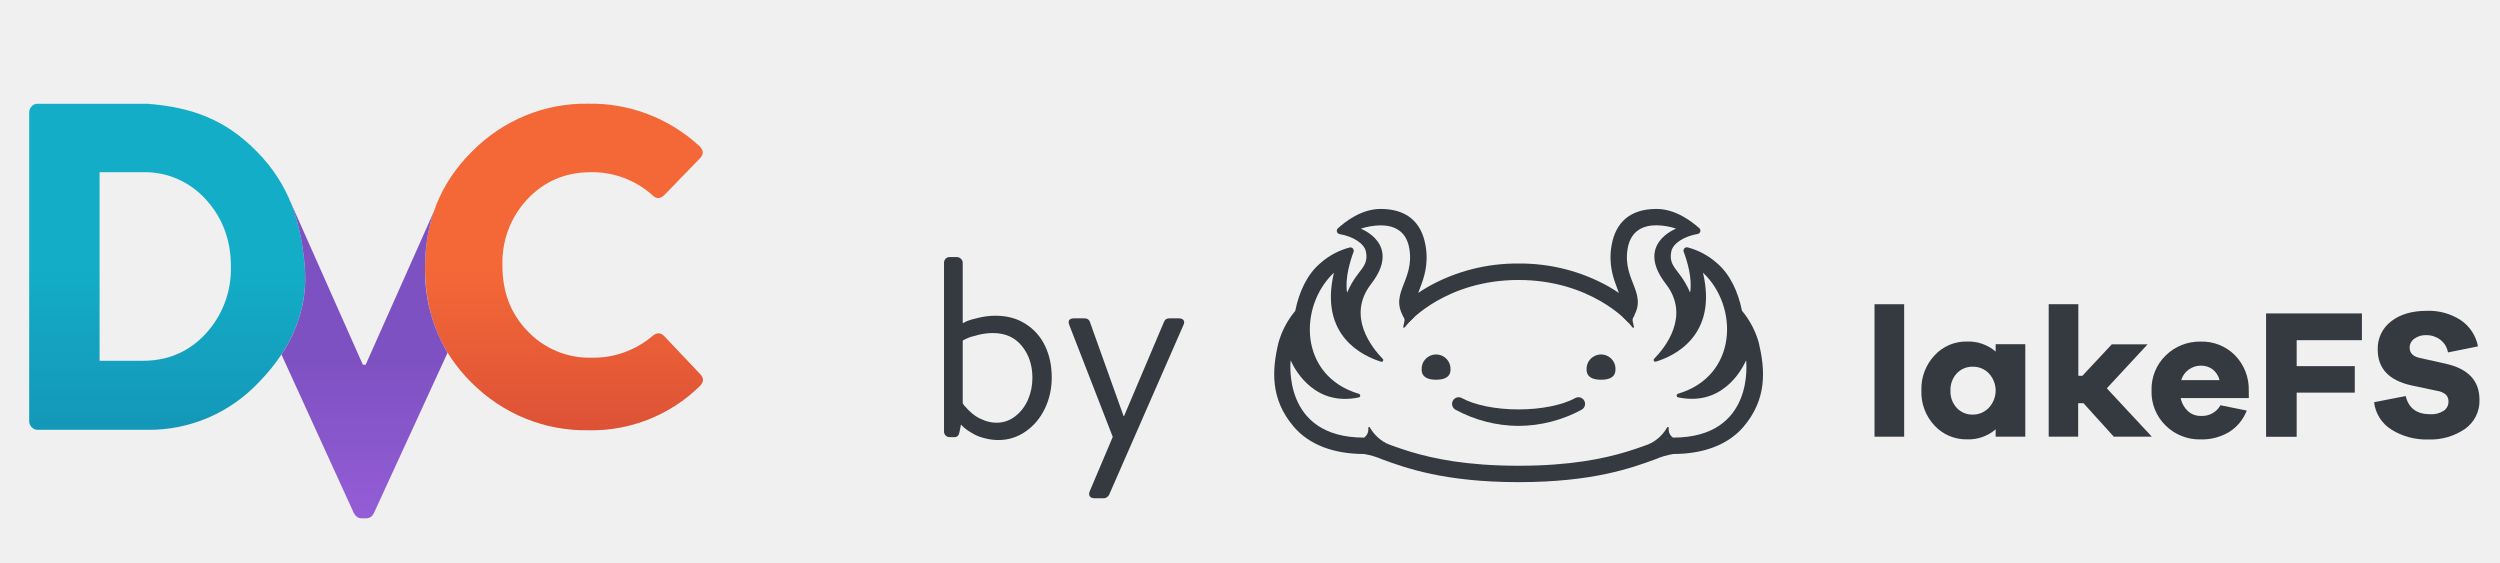
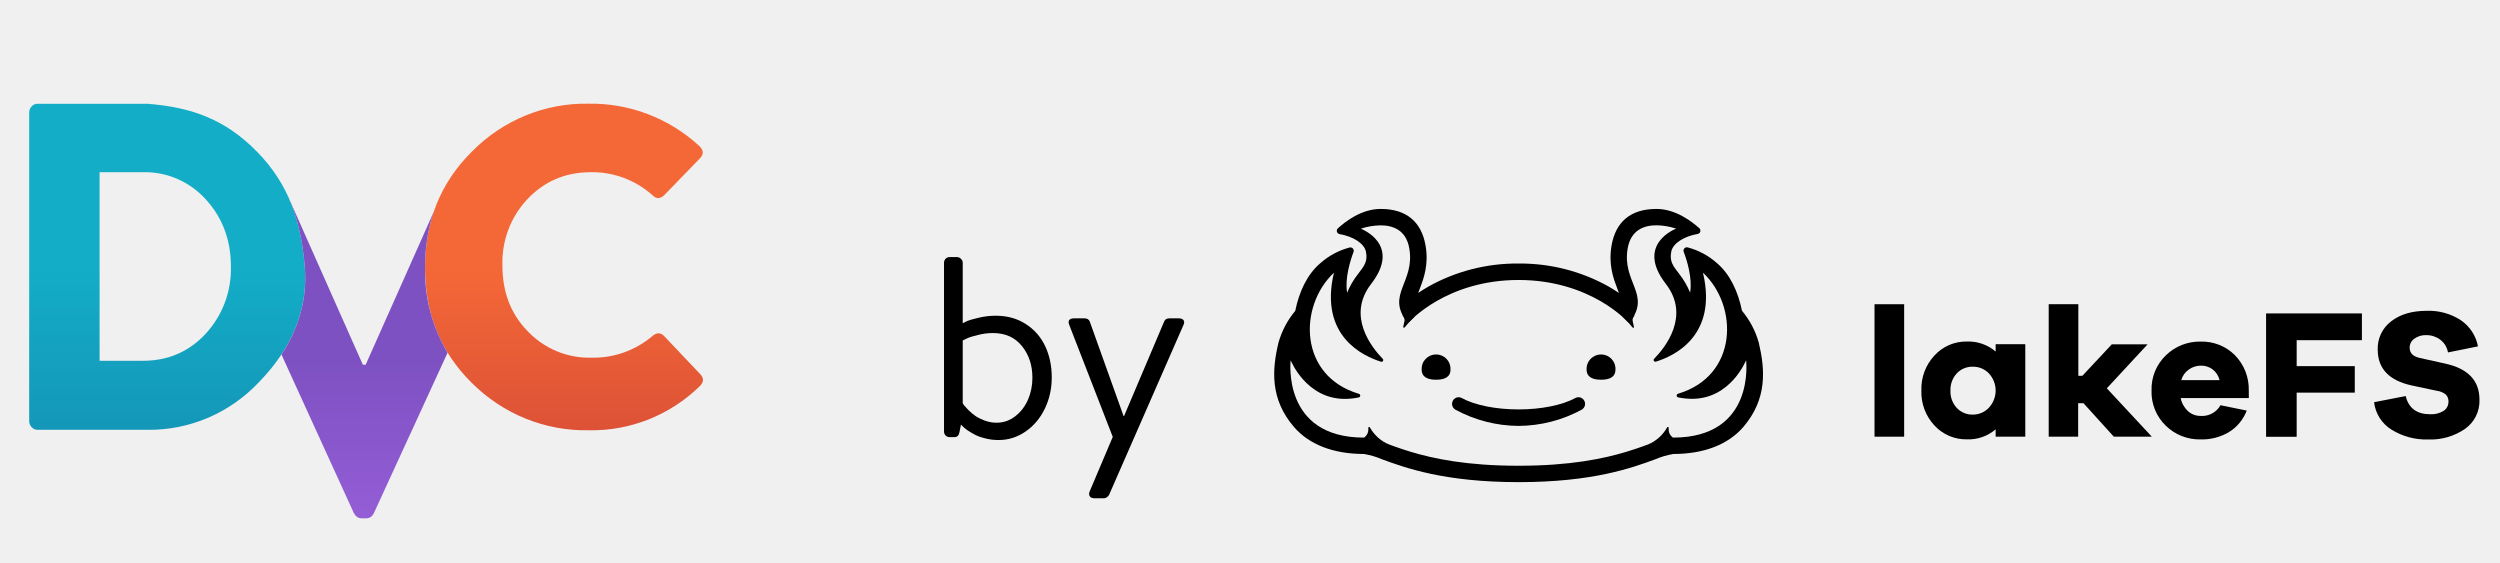
<svg xmlns="http://www.w3.org/2000/svg" width="200" height="45" viewBox="0 0 153 35" fill="none">
  <g clip-path="url(#clip0_144_797)">
    <path d="M28.082 23.831C26.091 21.86 25.169 19.471 25.169 16.654C25.169 13.821 26.086 11.422 28.082 9.435C29.036 8.465 30.17 7.702 31.418 7.189C32.666 6.677 34.002 6.426 35.346 6.452C37.881 6.409 40.339 7.346 42.227 9.076C42.515 9.344 42.52 9.612 42.258 9.869L40.042 12.155C39.795 12.38 39.554 12.38 39.329 12.155C38.268 11.204 36.899 10.691 35.487 10.715C33.894 10.715 32.569 11.283 31.505 12.429C30.998 12.974 30.602 13.618 30.341 14.321C30.081 15.024 29.959 15.774 29.985 16.526C29.985 18.111 30.456 19.461 31.526 20.58C32.041 21.127 32.662 21.559 33.35 21.848C34.037 22.136 34.776 22.275 35.519 22.256C36.907 22.288 38.26 21.807 39.329 20.901C39.591 20.676 39.837 20.687 40.063 20.928L42.285 23.274C42.531 23.52 42.52 23.772 42.258 24.034C40.399 25.844 37.913 26.828 35.346 26.771C34.005 26.798 32.671 26.551 31.424 26.045C30.177 25.54 29.041 24.785 28.082 23.826V23.831V23.831Z" fill="url(#paint0_linear_144_797)" />
    <path d="M0.538 26.182V7.009C0.535 6.936 0.548 6.863 0.575 6.796C0.602 6.729 0.643 6.668 0.695 6.618C0.739 6.567 0.793 6.526 0.854 6.498C0.914 6.47 0.98 6.456 1.046 6.457H7.896C10.705 6.671 12.801 7.475 14.729 9.456C16.669 11.438 17.439 13.687 17.685 16.579C17.921 19.364 16.784 21.774 14.855 23.756C13.958 24.715 12.877 25.476 11.68 25.99C10.482 26.504 9.194 26.761 7.896 26.744H1.046C0.98 26.744 0.915 26.729 0.854 26.702C0.794 26.674 0.74 26.634 0.695 26.584C0.643 26.532 0.602 26.471 0.575 26.402C0.548 26.334 0.535 26.261 0.538 26.187V26.182ZM4.919 11.668V22.449H7.613C9.185 22.449 10.495 21.881 11.533 20.751C12.57 19.623 13.13 18.122 13.089 16.574C13.089 14.93 12.565 13.543 11.533 12.412C11.036 11.86 10.428 11.423 9.752 11.13C9.076 10.838 8.347 10.696 7.613 10.715H4.919V11.668Z" fill="url(#paint1_linear_144_797)" />
    <path d="M25.719 13.162L21.474 22.695H21.301L16.768 12.498C17.282 13.719 17.554 15.058 17.685 16.574C17.858 18.609 17.297 20.441 16.234 22.058L20.741 31.929C20.856 32.143 21.013 32.25 21.223 32.25H21.506C21.715 32.25 21.873 32.148 21.983 31.934L26.573 21.946C25.618 20.354 25.131 18.516 25.169 16.649C25.169 15.406 25.347 14.239 25.719 13.162Z" fill="url(#paint2_linear_144_797)" />
  </g>
  <g clip-path="url(#clip1_144_797)">
-     <path d="M108.158 21.325C107.954 20.595 107.597 19.917 107.111 19.333C106.874 18.157 106.369 17.054 105.535 16.355C105.016 15.896 104.396 15.566 103.724 15.391C103.688 15.384 103.65 15.386 103.615 15.398C103.58 15.409 103.548 15.43 103.524 15.458C103.499 15.486 103.482 15.519 103.475 15.556C103.468 15.592 103.471 15.629 103.483 15.664C103.693 16.207 104.037 17.329 103.884 18.205C103.711 17.788 103.483 17.396 103.205 17.04C102.813 16.536 102.593 16.255 102.712 15.656C102.815 15.135 103.511 14.703 104.366 14.555C104.401 14.546 104.434 14.529 104.46 14.504C104.487 14.479 104.506 14.447 104.517 14.413C104.527 14.378 104.529 14.341 104.521 14.306C104.512 14.271 104.495 14.238 104.47 14.211C103.984 13.776 102.978 13 101.794 13C100.139 13 99.251 13.845 98.999 15.262C98.79 16.467 99.114 17.327 99.353 17.956C99.393 18.055 99.427 18.147 99.456 18.228C99.263 18.097 99.037 17.96 98.804 17.822C97.096 16.87 95.168 16.379 93.209 16.397C91.252 16.379 89.323 16.871 87.616 17.822C87.375 17.96 87.157 18.097 86.965 18.228C86.994 18.147 87.027 18.055 87.067 17.956C87.306 17.331 87.635 16.467 87.421 15.262C87.168 13.845 86.281 13 84.626 13C83.448 13 82.434 13.776 81.956 14.22C81.932 14.246 81.914 14.279 81.906 14.314C81.898 14.35 81.899 14.386 81.91 14.421C81.92 14.456 81.94 14.487 81.966 14.512C81.993 14.537 82.026 14.555 82.061 14.563C82.916 14.711 83.612 15.144 83.715 15.664C83.834 16.264 83.614 16.544 83.222 17.048C82.943 17.404 82.715 17.796 82.543 18.214C82.39 17.333 82.74 16.216 82.943 15.672C82.956 15.637 82.959 15.6 82.951 15.563C82.944 15.527 82.927 15.493 82.903 15.465C82.878 15.437 82.846 15.416 82.81 15.405C82.775 15.393 82.737 15.392 82.7 15.4C82.03 15.575 81.41 15.906 80.892 16.363C80.054 17.063 79.553 18.166 79.316 19.342C78.829 19.925 78.472 20.604 78.268 21.334C77.87 23.013 77.744 24.826 79.23 26.56C80.181 27.671 81.707 28.248 83.593 28.248C83.983 28.313 84.364 28.425 84.727 28.583C86.175 29.113 88.601 30 93.216 30C97.83 30 100.258 29.113 101.706 28.583C102.069 28.425 102.45 28.313 102.84 28.248C104.726 28.248 106.249 27.671 107.203 26.56C108.682 24.826 108.557 23.013 108.158 21.325ZM102.834 27.228C101.549 27.228 99.626 28.98 93.209 28.98C86.793 28.98 84.869 27.228 83.587 27.228C78.455 27.228 79.031 22.418 79.031 22.418C79.031 22.418 79.982 24.82 82.401 24.82C82.694 24.819 82.986 24.788 83.272 24.728C83.297 24.721 83.319 24.707 83.335 24.686C83.35 24.666 83.359 24.641 83.359 24.616C83.359 24.59 83.35 24.565 83.335 24.545C83.319 24.525 83.297 24.51 83.272 24.503C79.534 23.394 79.5 19.057 81.722 16.969C80.783 20.936 83.582 22.172 84.655 22.507C84.678 22.514 84.702 22.512 84.724 22.504C84.745 22.495 84.763 22.48 84.776 22.46C84.788 22.44 84.793 22.417 84.791 22.394C84.788 22.371 84.778 22.349 84.762 22.332C84.077 21.623 82.497 19.66 84.035 17.67C85.963 15.185 83.394 14.23 83.394 14.23C83.791 14.098 84.207 14.027 84.626 14.022C85.368 14.022 86.206 14.29 86.409 15.441C86.789 17.57 84.942 18.316 86.271 20.033C86.279 20.043 86.289 20.052 86.301 20.058C86.313 20.064 86.327 20.067 86.34 20.067C86.354 20.067 86.367 20.064 86.379 20.058C86.391 20.052 86.401 20.043 86.409 20.033C86.409 20.033 88.714 17.421 93.209 17.421C97.704 17.421 100.003 20.029 100.003 20.029C100.011 20.039 100.021 20.048 100.033 20.054C100.045 20.06 100.058 20.063 100.072 20.063C100.085 20.063 100.099 20.06 100.111 20.054C100.123 20.048 100.133 20.039 100.141 20.029C101.476 18.311 99.624 17.566 100.003 15.437C100.212 14.286 101.051 14.018 101.786 14.018C102.205 14.023 102.621 14.093 103.018 14.226C103.018 14.226 100.451 15.181 102.375 17.666C103.913 19.652 102.337 21.621 101.644 22.328C101.628 22.345 101.618 22.367 101.615 22.39C101.613 22.413 101.618 22.436 101.63 22.456C101.642 22.476 101.661 22.491 101.682 22.5C101.704 22.508 101.728 22.509 101.75 22.503C102.825 22.178 105.625 20.932 104.684 16.965C106.91 19.046 106.87 23.39 103.133 24.499C103.109 24.506 103.087 24.521 103.071 24.541C103.056 24.561 103.047 24.586 103.047 24.611C103.047 24.637 103.056 24.662 103.071 24.682C103.087 24.703 103.109 24.717 103.133 24.724C103.42 24.784 103.712 24.815 104.005 24.816C106.419 24.816 107.368 22.414 107.368 22.414C107.368 22.414 107.966 27.228 102.834 27.228Z" fill="#353940" />
-     <path d="M88.976 22.99C88.982 22.869 88.963 22.749 88.921 22.636C88.878 22.522 88.813 22.419 88.729 22.331C88.645 22.244 88.544 22.174 88.432 22.126C88.321 22.079 88.2 22.054 88.078 22.054C87.957 22.054 87.836 22.079 87.724 22.126C87.612 22.174 87.511 22.244 87.428 22.331C87.344 22.419 87.278 22.522 87.236 22.636C87.194 22.749 87.175 22.869 87.18 22.99C87.18 23.481 87.583 23.627 88.077 23.627C88.572 23.627 88.976 23.488 88.976 22.99Z" fill="#353940" />
-     <path d="M99.24 22.99C99.246 22.869 99.227 22.749 99.184 22.636C99.142 22.522 99.077 22.419 98.993 22.331C98.909 22.244 98.808 22.174 98.696 22.126C98.584 22.079 98.464 22.054 98.342 22.054C98.22 22.054 98.1 22.079 97.988 22.126C97.876 22.174 97.775 22.244 97.691 22.331C97.607 22.419 97.542 22.522 97.5 22.636C97.457 22.749 97.438 22.869 97.444 22.99C97.444 23.481 97.847 23.627 98.343 23.627C98.84 23.627 99.24 23.488 99.24 22.99Z" fill="#353940" />
-     <path d="M93.209 26.501C91.834 26.493 90.482 26.144 89.276 25.488C89.219 25.454 89.171 25.408 89.136 25.352C89.101 25.297 89.079 25.234 89.073 25.169C89.067 25.103 89.076 25.037 89.101 24.976C89.125 24.915 89.163 24.861 89.213 24.817C89.276 24.763 89.355 24.728 89.438 24.719C89.521 24.71 89.605 24.727 89.678 24.767C90.475 25.207 91.791 25.475 93.209 25.475C94.628 25.475 95.933 25.207 96.742 24.767C96.816 24.727 96.9 24.71 96.983 24.719C97.066 24.728 97.144 24.763 97.207 24.817C97.257 24.861 97.296 24.915 97.32 24.976C97.344 25.037 97.354 25.103 97.348 25.169C97.342 25.234 97.32 25.297 97.285 25.352C97.249 25.408 97.201 25.454 97.145 25.488C95.938 26.145 94.585 26.493 93.209 26.501Z" fill="#353940" />
-     <path d="M85.194 27.677C84.668 27.468 84.231 27.084 83.958 26.591C83.952 26.581 83.944 26.573 83.934 26.569C83.924 26.565 83.912 26.564 83.902 26.566C83.891 26.569 83.881 26.575 83.874 26.584C83.868 26.592 83.864 26.603 83.863 26.614V26.736C83.863 26.828 83.841 26.919 83.799 27.001C83.758 27.083 83.697 27.154 83.622 27.209L83.582 27.238L83.863 27.267L85.194 27.677Z" fill="#353940" />
-     <path d="M101.218 27.677C101.745 27.468 102.183 27.084 102.457 26.591C102.462 26.581 102.47 26.573 102.481 26.569C102.491 26.565 102.502 26.564 102.513 26.566C102.523 26.569 102.533 26.575 102.54 26.584C102.547 26.592 102.551 26.603 102.551 26.614V26.736C102.551 26.828 102.573 26.919 102.615 27.001C102.657 27.083 102.717 27.154 102.792 27.209L102.832 27.238L102.551 27.267L101.218 27.677Z" fill="#353940" />
-     <path d="M86.728 19.718C86.508 19.922 86.304 20.143 86.118 20.378C86.111 20.386 86.102 20.391 86.091 20.393C86.081 20.396 86.07 20.394 86.061 20.39C86.052 20.385 86.044 20.378 86.039 20.369C86.034 20.359 86.032 20.349 86.034 20.339C86.061 20.203 86.089 20.078 86.11 19.989C86.129 19.9 86.114 19.807 86.068 19.729L85.994 19.61L86.728 19.718Z" fill="#353940" />
-     <path d="M99.695 19.718C99.915 19.922 100.119 20.143 100.305 20.378C100.311 20.387 100.321 20.394 100.332 20.396C100.342 20.399 100.354 20.398 100.364 20.394C100.374 20.389 100.382 20.381 100.387 20.371C100.392 20.361 100.393 20.349 100.391 20.339C100.361 20.203 100.334 20.078 100.313 19.989C100.294 19.9 100.309 19.807 100.355 19.729L100.428 19.61L99.695 19.718Z" fill="#353940" />
-     <path d="M115.359 27.172V18.93H117.203V27.172H115.359Z" fill="#353940" />
-     <path d="M124.74 27.171H122.896V26.713C122.399 27.142 121.756 27.365 121.098 27.338C120.723 27.343 120.352 27.27 120.007 27.124C119.663 26.977 119.353 26.76 119.099 26.487C118.823 26.194 118.607 25.849 118.466 25.473C118.325 25.097 118.26 24.696 118.275 24.295C118.261 23.895 118.326 23.495 118.467 23.12C118.609 22.744 118.823 22.4 119.099 22.108C119.352 21.833 119.661 21.614 120.006 21.466C120.351 21.318 120.723 21.245 121.098 21.25C121.755 21.224 122.398 21.447 122.896 21.875V21.417H124.74V27.171ZM122.475 25.369C122.746 25.078 122.896 24.697 122.896 24.301C122.896 23.905 122.746 23.524 122.475 23.234C122.347 23.1 122.192 22.994 122.021 22.922C121.85 22.85 121.665 22.815 121.479 22.817C121.292 22.812 121.105 22.846 120.932 22.918C120.759 22.989 120.603 23.097 120.476 23.234C120.209 23.526 120.068 23.911 120.084 24.305C120.067 24.701 120.207 25.088 120.476 25.381C120.604 25.518 120.759 25.625 120.932 25.697C121.105 25.769 121.292 25.803 121.479 25.798C121.666 25.798 121.851 25.76 122.022 25.686C122.193 25.613 122.348 25.505 122.475 25.369Z" fill="#353940" />
-     <path d="M130.249 27.172L128.363 25.09H128.03V27.172H126.197V18.93H128.041V23.384H128.292L130.123 21.425H132.349L129.813 24.162L132.613 27.172H130.249Z" fill="#353940" />
-     <path d="M138.65 24.768H134.411C134.47 25.079 134.627 25.364 134.859 25.581C135.077 25.778 135.362 25.884 135.656 25.879C135.903 25.896 136.15 25.843 136.367 25.725C136.585 25.608 136.764 25.431 136.884 25.215L138.52 25.546C138.307 26.103 137.916 26.575 137.408 26.89C136.876 27.201 136.268 27.358 135.651 27.342C135.251 27.351 134.854 27.28 134.481 27.134C134.109 26.988 133.77 26.769 133.485 26.491C133.191 26.207 132.96 25.866 132.807 25.488C132.654 25.111 132.582 24.706 132.596 24.299C132.583 23.893 132.655 23.489 132.808 23.112C132.961 22.736 133.191 22.395 133.485 22.112C133.771 21.831 134.111 21.61 134.485 21.463C134.86 21.316 135.26 21.245 135.662 21.254C136.052 21.244 136.439 21.313 136.802 21.456C137.164 21.599 137.494 21.814 137.77 22.087C138.058 22.378 138.284 22.724 138.435 23.103C138.585 23.483 138.657 23.889 138.646 24.297L138.65 24.768ZM134.918 22.99C134.687 23.15 134.52 23.385 134.444 23.654H136.829C136.765 23.387 136.611 23.149 136.393 22.98C136.183 22.826 135.927 22.745 135.666 22.751C135.398 22.751 135.136 22.834 134.918 22.99Z" fill="#353940" />
-     <path d="M141.626 22.782H145.242V24.43H141.626V27.178H139.723V19.502H145.685V21.167H141.626V22.782Z" fill="#353940" />
-     <path d="M151.835 19.92C152.113 20.109 152.351 20.35 152.535 20.63C152.719 20.91 152.846 21.223 152.908 21.552L151.041 21.929C150.988 21.612 150.815 21.327 150.557 21.134C150.307 20.948 150.003 20.849 149.691 20.853C149.423 20.841 149.159 20.92 148.943 21.078C148.854 21.14 148.781 21.223 148.731 21.319C148.681 21.416 148.655 21.523 148.656 21.631C148.656 21.968 148.866 22.181 149.285 22.272L150.888 22.628C152.294 22.94 152.999 23.685 153 24.863C153.015 25.22 152.939 25.575 152.78 25.895C152.621 26.215 152.383 26.49 152.088 26.695C151.422 27.148 150.626 27.376 149.819 27.346C149.012 27.372 148.216 27.16 147.531 26.736C147.231 26.551 146.978 26.301 146.79 26.005C146.602 25.709 146.483 25.374 146.443 25.026L148.409 24.643C148.593 25.396 149.1 25.774 149.928 25.775C150.222 25.794 150.515 25.721 150.766 25.567C150.861 25.505 150.939 25.419 150.993 25.319C151.046 25.219 151.073 25.108 151.072 24.994C151.08 24.835 151.025 24.678 150.917 24.559C150.758 24.427 150.564 24.343 150.358 24.318L148.744 23.975C147.361 23.663 146.669 22.922 146.669 21.754C146.657 21.415 146.727 21.078 146.873 20.771C147.018 20.464 147.236 20.197 147.508 19.991C148.066 19.557 148.803 19.34 149.718 19.34C150.467 19.311 151.207 19.514 151.835 19.92Z" fill="#353940" />
+     <path d="M108.158 21.325C107.954 20.595 107.597 19.917 107.111 19.333C106.874 18.157 106.369 17.054 105.535 16.355C105.016 15.896 104.396 15.566 103.724 15.391C103.688 15.384 103.65 15.386 103.615 15.398C103.58 15.409 103.548 15.43 103.524 15.458C103.499 15.486 103.482 15.519 103.475 15.556C103.468 15.592 103.471 15.629 103.483 15.664C103.693 16.207 104.037 17.329 103.884 18.205C103.711 17.788 103.483 17.396 103.205 17.04C102.813 16.536 102.593 16.255 102.712 15.656C102.815 15.135 103.511 14.703 104.366 14.555C104.401 14.546 104.434 14.529 104.46 14.504C104.487 14.479 104.506 14.447 104.517 14.413C104.527 14.378 104.529 14.341 104.521 14.306C104.512 14.271 104.495 14.238 104.47 14.211C103.984 13.776 102.978 13 101.794 13C100.139 13 99.251 13.845 98.999 15.262C98.79 16.467 99.114 17.327 99.353 17.956C99.393 18.055 99.427 18.147 99.456 18.228C99.263 18.097 99.037 17.96 98.804 17.822C97.096 16.87 95.168 16.379 93.209 16.397C91.252 16.379 89.323 16.871 87.616 17.822C87.375 17.96 87.157 18.097 86.965 18.228C86.994 18.147 87.027 18.055 87.067 17.956C87.306 17.331 87.635 16.467 87.421 15.262C87.168 13.845 86.281 13 84.626 13C83.448 13 82.434 13.776 81.956 14.22C81.932 14.246 81.914 14.279 81.906 14.314C81.898 14.35 81.899 14.386 81.91 14.421C81.92 14.456 81.94 14.487 81.966 14.512C81.993 14.537 82.026 14.555 82.061 14.563C82.916 14.711 83.612 15.144 83.715 15.664C83.834 16.264 83.614 16.544 83.222 17.048C82.943 17.404 82.715 17.796 82.543 18.214C82.39 17.333 82.74 16.216 82.943 15.672C82.956 15.637 82.959 15.6 82.951 15.563C82.944 15.527 82.927 15.493 82.903 15.465C82.878 15.437 82.846 15.416 82.81 15.405C82.775 15.393 82.737 15.392 82.7 15.4C82.03 15.575 81.41 15.906 80.892 16.363C80.054 17.063 79.553 18.166 79.316 19.342C78.829 19.925 78.472 20.604 78.268 21.334C77.87 23.013 77.744 24.826 79.23 26.56C80.181 27.671 81.707 28.248 83.593 28.248C83.983 28.313 84.364 28.425 84.727 28.583C86.175 29.113 88.601 30 93.216 30C97.83 30 100.258 29.113 101.706 28.583C102.069 28.425 102.45 28.313 102.84 28.248C104.726 28.248 106.249 27.671 107.203 26.56C108.682 24.826 108.557 23.013 108.158 21.325ZM102.834 27.228C101.549 27.228 99.626 28.98 93.209 28.98C86.793 28.98 84.869 27.228 83.587 27.228C78.455 27.228 79.031 22.418 79.031 22.418C79.031 22.418 79.982 24.82 82.401 24.82C82.694 24.819 82.986 24.788 83.272 24.728C83.297 24.721 83.319 24.707 83.335 24.686C83.35 24.666 83.359 24.641 83.359 24.616C83.359 24.59 83.35 24.565 83.335 24.545C83.319 24.525 83.297 24.51 83.272 24.503C79.534 23.394 79.5 19.057 81.722 16.969C80.783 20.936 83.582 22.172 84.655 22.507C84.678 22.514 84.702 22.512 84.724 22.504C84.745 22.495 84.763 22.48 84.776 22.46C84.788 22.44 84.793 22.417 84.791 22.394C84.788 22.371 84.778 22.349 84.762 22.332C84.077 21.623 82.497 19.66 84.035 17.67C85.963 15.185 83.394 14.23 83.394 14.23C83.791 14.098 84.207 14.027 84.626 14.022C85.368 14.022 86.206 14.29 86.409 15.441C86.789 17.57 84.942 18.316 86.271 20.033C86.279 20.043 86.289 20.052 86.301 20.058C86.313 20.064 86.327 20.067 86.34 20.067C86.354 20.067 86.367 20.064 86.379 20.058C86.391 20.052 86.401 20.043 86.409 20.033C86.409 20.033 88.714 17.421 93.209 17.421C97.704 17.421 100.003 20.029 100.003 20.029C100.011 20.039 100.021 20.048 100.033 20.054C100.045 20.06 100.058 20.063 100.072 20.063C100.085 20.063 100.099 20.06 100.111 20.054C100.123 20.048 100.133 20.039 100.141 20.029C101.476 18.311 99.624 17.566 100.003 15.437C100.212 14.286 101.051 14.018 101.786 14.018C102.205 14.023 102.621 14.093 103.018 14.226C103.018 14.226 100.451 15.181 102.375 17.666C103.913 19.652 102.337 21.621 101.644 22.328C101.628 22.345 101.618 22.367 101.615 22.39C101.613 22.413 101.618 22.436 101.63 22.456C101.642 22.476 101.661 22.491 101.682 22.5C101.704 22.508 101.728 22.509 101.75 22.503C102.825 22.178 105.625 20.932 104.684 16.965C106.91 19.046 106.87 23.39 103.133 24.499C103.109 24.506 103.087 24.521 103.071 24.541C103.056 24.561 103.047 24.586 103.047 24.611C103.047 24.637 103.056 24.662 103.071 24.682C103.087 24.703 103.109 24.717 103.133 24.724C103.42 24.784 103.712 24.815 104.005 24.816C106.419 24.816 107.368 22.414 107.368 22.414C107.368 22.414 107.966 27.228 102.834 27.228Z" fill="currentColor" />
+     <path d="M88.976 22.99C88.982 22.869 88.963 22.749 88.921 22.636C88.878 22.522 88.813 22.419 88.729 22.331C88.645 22.244 88.544 22.174 88.432 22.126C88.321 22.079 88.2 22.054 88.078 22.054C87.957 22.054 87.836 22.079 87.724 22.126C87.612 22.174 87.511 22.244 87.428 22.331C87.344 22.419 87.278 22.522 87.236 22.636C87.194 22.749 87.175 22.869 87.18 22.99C87.18 23.481 87.583 23.627 88.077 23.627C88.572 23.627 88.976 23.488 88.976 22.99Z" fill="currentColor" />
+     <path d="M99.24 22.99C99.246 22.869 99.227 22.749 99.184 22.636C99.142 22.522 99.077 22.419 98.993 22.331C98.909 22.244 98.808 22.174 98.696 22.126C98.584 22.079 98.464 22.054 98.342 22.054C98.22 22.054 98.1 22.079 97.988 22.126C97.876 22.174 97.775 22.244 97.691 22.331C97.607 22.419 97.542 22.522 97.5 22.636C97.457 22.749 97.438 22.869 97.444 22.99C97.444 23.481 97.847 23.627 98.343 23.627C98.84 23.627 99.24 23.488 99.24 22.99Z" fill="currentColor" />
+     <path d="M93.209 26.501C91.834 26.493 90.482 26.144 89.276 25.488C89.219 25.454 89.171 25.408 89.136 25.352C89.101 25.297 89.079 25.234 89.073 25.169C89.067 25.103 89.076 25.037 89.101 24.976C89.125 24.915 89.163 24.861 89.213 24.817C89.276 24.763 89.355 24.728 89.438 24.719C89.521 24.71 89.605 24.727 89.678 24.767C90.475 25.207 91.791 25.475 93.209 25.475C94.628 25.475 95.933 25.207 96.742 24.767C96.816 24.727 96.9 24.71 96.983 24.719C97.066 24.728 97.144 24.763 97.207 24.817C97.257 24.861 97.296 24.915 97.32 24.976C97.344 25.037 97.354 25.103 97.348 25.169C97.342 25.234 97.32 25.297 97.285 25.352C97.249 25.408 97.201 25.454 97.145 25.488C95.938 26.145 94.585 26.493 93.209 26.501Z" fill="currentColor" />
+     <path d="M85.194 27.677C84.668 27.468 84.231 27.084 83.958 26.591C83.952 26.581 83.944 26.573 83.934 26.569C83.924 26.565 83.912 26.564 83.902 26.566C83.891 26.569 83.881 26.575 83.874 26.584C83.868 26.592 83.864 26.603 83.863 26.614V26.736C83.863 26.828 83.841 26.919 83.799 27.001C83.758 27.083 83.697 27.154 83.622 27.209L83.582 27.238L83.863 27.267L85.194 27.677Z" fill="currentColor" />
+     <path d="M101.218 27.677C101.745 27.468 102.183 27.084 102.457 26.591C102.462 26.581 102.47 26.573 102.481 26.569C102.491 26.565 102.502 26.564 102.513 26.566C102.523 26.569 102.533 26.575 102.54 26.584C102.547 26.592 102.551 26.603 102.551 26.614V26.736C102.551 26.828 102.573 26.919 102.615 27.001C102.657 27.083 102.717 27.154 102.792 27.209L102.832 27.238L102.551 27.267L101.218 27.677Z" fill="currentColor" />
+     <path d="M86.728 19.718C86.508 19.922 86.304 20.143 86.118 20.378C86.111 20.386 86.102 20.391 86.091 20.393C86.081 20.396 86.07 20.394 86.061 20.39C86.052 20.385 86.044 20.378 86.039 20.369C86.034 20.359 86.032 20.349 86.034 20.339C86.061 20.203 86.089 20.078 86.11 19.989C86.129 19.9 86.114 19.807 86.068 19.729L85.994 19.61L86.728 19.718Z" fill="currentColor" />
+     <path d="M99.695 19.718C99.915 19.922 100.119 20.143 100.305 20.378C100.311 20.387 100.321 20.394 100.332 20.396C100.342 20.399 100.354 20.398 100.364 20.394C100.374 20.389 100.382 20.381 100.387 20.371C100.392 20.361 100.393 20.349 100.391 20.339C100.361 20.203 100.334 20.078 100.313 19.989C100.294 19.9 100.309 19.807 100.355 19.729L100.428 19.61L99.695 19.718Z" fill="currentColor" />
+     <path d="M115.359 27.172V18.93H117.203V27.172H115.359Z" fill="currentColor" />
+     <path d="M124.74 27.171H122.896V26.713C122.399 27.142 121.756 27.365 121.098 27.338C120.723 27.343 120.352 27.27 120.007 27.124C119.663 26.977 119.353 26.76 119.099 26.487C118.823 26.194 118.607 25.849 118.466 25.473C118.325 25.097 118.26 24.696 118.275 24.295C118.261 23.895 118.326 23.495 118.467 23.12C118.609 22.744 118.823 22.4 119.099 22.108C119.352 21.833 119.661 21.614 120.006 21.466C120.351 21.318 120.723 21.245 121.098 21.25C121.755 21.224 122.398 21.447 122.896 21.875V21.417H124.74V27.171ZM122.475 25.369C122.746 25.078 122.896 24.697 122.896 24.301C122.896 23.905 122.746 23.524 122.475 23.234C122.347 23.1 122.192 22.994 122.021 22.922C121.85 22.85 121.665 22.815 121.479 22.817C121.292 22.812 121.105 22.846 120.932 22.918C120.759 22.989 120.603 23.097 120.476 23.234C120.209 23.526 120.068 23.911 120.084 24.305C120.067 24.701 120.207 25.088 120.476 25.381C120.604 25.518 120.759 25.625 120.932 25.697C121.105 25.769 121.292 25.803 121.479 25.798C121.666 25.798 121.851 25.76 122.022 25.686C122.193 25.613 122.348 25.505 122.475 25.369Z" fill="currentColor" />
+     <path d="M130.249 27.172L128.363 25.09H128.03V27.172H126.197V18.93H128.041V23.384H128.292L130.123 21.425H132.349L129.813 24.162L132.613 27.172H130.249Z" fill="currentColor" />
+     <path d="M138.65 24.768H134.411C134.47 25.079 134.627 25.364 134.859 25.581C135.077 25.778 135.362 25.884 135.656 25.879C135.903 25.896 136.15 25.843 136.367 25.725C136.585 25.608 136.764 25.431 136.884 25.215L138.52 25.546C138.307 26.103 137.916 26.575 137.408 26.89C136.876 27.201 136.268 27.358 135.651 27.342C135.251 27.351 134.854 27.28 134.481 27.134C134.109 26.988 133.77 26.769 133.485 26.491C133.191 26.207 132.96 25.866 132.807 25.488C132.654 25.111 132.582 24.706 132.596 24.299C132.583 23.893 132.655 23.489 132.808 23.112C132.961 22.736 133.191 22.395 133.485 22.112C133.771 21.831 134.111 21.61 134.485 21.463C134.86 21.316 135.26 21.245 135.662 21.254C136.052 21.244 136.439 21.313 136.802 21.456C137.164 21.599 137.494 21.814 137.77 22.087C138.058 22.378 138.284 22.724 138.435 23.103C138.585 23.483 138.657 23.889 138.646 24.297L138.65 24.768ZM134.918 22.99C134.687 23.15 134.52 23.385 134.444 23.654H136.829C136.765 23.387 136.611 23.149 136.393 22.98C136.183 22.826 135.927 22.745 135.666 22.751C135.398 22.751 135.136 22.834 134.918 22.99Z" fill="currentColor" />
+     <path d="M141.626 22.782H145.242V24.43H141.626V27.178H139.723V19.502H145.685V21.167H141.626V22.782Z" fill="currentColor" />
+     <path d="M151.835 19.92C152.113 20.109 152.351 20.35 152.535 20.63C152.719 20.91 152.846 21.223 152.908 21.552L151.041 21.929C150.988 21.612 150.815 21.327 150.557 21.134C150.307 20.948 150.003 20.849 149.691 20.853C149.423 20.841 149.159 20.92 148.943 21.078C148.854 21.14 148.781 21.223 148.731 21.319C148.681 21.416 148.655 21.523 148.656 21.631C148.656 21.968 148.866 22.181 149.285 22.272L150.888 22.628C152.294 22.94 152.999 23.685 153 24.863C153.015 25.22 152.939 25.575 152.78 25.895C152.621 26.215 152.383 26.49 152.088 26.695C151.422 27.148 150.626 27.376 149.819 27.346C149.012 27.372 148.216 27.16 147.531 26.736C147.231 26.551 146.978 26.301 146.79 26.005C146.602 25.709 146.483 25.374 146.443 25.026L148.409 24.643C148.593 25.396 149.1 25.774 149.928 25.775C150.222 25.794 150.515 25.721 150.766 25.567C150.861 25.505 150.939 25.419 150.993 25.319C151.046 25.219 151.073 25.108 151.072 24.994C151.08 24.835 151.025 24.678 150.917 24.559C150.758 24.427 150.564 24.343 150.358 24.318L148.744 23.975C147.361 23.663 146.669 22.922 146.669 21.754C146.657 21.415 146.727 21.078 146.873 20.771C147.018 20.464 147.236 20.197 147.508 19.991C148.066 19.557 148.803 19.34 149.718 19.34C150.467 19.311 151.207 19.514 151.835 19.92Z" fill="currentColor" />
  </g>
-   <path d="M57.461 26.848V16.348C57.461 16.255 57.492 16.174 57.555 16.106C57.622 16.033 57.703 15.997 57.797 15.997H58.273C58.362 15.997 58.443 16.033 58.516 16.106C58.589 16.179 58.625 16.26 58.625 16.348V20.114C58.688 20.078 58.773 20.033 58.883 19.981C58.997 19.929 59.232 19.861 59.586 19.778C59.945 19.689 60.307 19.645 60.672 19.645C61.391 19.645 62.016 19.817 62.547 20.161C63.083 20.505 63.487 20.966 63.758 21.544C64.029 22.117 64.164 22.765 64.164 23.489C64.164 24.187 64.021 24.833 63.734 25.427C63.448 26.02 63.05 26.494 62.539 26.848C62.029 27.203 61.466 27.38 60.852 27.38C60.57 27.38 60.297 27.346 60.031 27.278C59.771 27.216 59.552 27.137 59.375 27.044C59.198 26.95 59.042 26.856 58.906 26.762C58.771 26.663 58.672 26.58 58.609 26.512L58.516 26.419L58.422 26.895C58.385 27.098 58.279 27.2 58.102 27.2H57.812C57.714 27.2 57.63 27.166 57.562 27.098C57.495 27.031 57.461 26.947 57.461 26.848ZM58.625 25.091C58.646 25.122 58.675 25.166 58.711 25.223C58.753 25.276 58.841 25.372 58.977 25.512C59.117 25.653 59.263 25.776 59.414 25.88C59.565 25.984 59.758 26.08 59.992 26.169C60.232 26.257 60.477 26.302 60.727 26.302C61.159 26.302 61.547 26.169 61.891 25.903C62.24 25.632 62.505 25.286 62.688 24.864C62.87 24.442 62.961 23.989 62.961 23.505C62.961 22.723 62.742 22.064 62.305 21.528C61.872 20.992 61.271 20.723 60.5 20.723C60.198 20.723 59.891 20.762 59.578 20.841C59.266 20.913 59.029 20.989 58.867 21.067L58.625 21.184V25.091ZM67.961 27.184L65.25 20.208C65.203 20.083 65.203 19.986 65.25 19.919C65.302 19.846 65.398 19.809 65.539 19.809H66.211C66.372 19.809 66.479 19.877 66.531 20.012L68.633 25.887H68.664L71.156 20.012C71.208 19.877 71.315 19.809 71.477 19.809H72.07C72.216 19.809 72.315 19.848 72.367 19.927C72.419 20.005 72.417 20.104 72.359 20.223L67.734 30.786C67.708 30.843 67.664 30.893 67.602 30.934C67.539 30.981 67.477 31.005 67.414 31.005H66.836C66.69 31.005 66.588 30.963 66.531 30.88C66.474 30.796 66.474 30.689 66.531 30.559L67.961 27.184Z" fill="#353940" />
+   <path d="M57.461 26.848V16.348C57.461 16.255 57.492 16.174 57.555 16.106C57.622 16.033 57.703 15.997 57.797 15.997H58.273C58.362 15.997 58.443 16.033 58.516 16.106C58.589 16.179 58.625 16.26 58.625 16.348V20.114C58.688 20.078 58.773 20.033 58.883 19.981C58.997 19.929 59.232 19.861 59.586 19.778C59.945 19.689 60.307 19.645 60.672 19.645C61.391 19.645 62.016 19.817 62.547 20.161C63.083 20.505 63.487 20.966 63.758 21.544C64.029 22.117 64.164 22.765 64.164 23.489C64.164 24.187 64.021 24.833 63.734 25.427C63.448 26.02 63.05 26.494 62.539 26.848C62.029 27.203 61.466 27.38 60.852 27.38C60.57 27.38 60.297 27.346 60.031 27.278C59.771 27.216 59.552 27.137 59.375 27.044C59.198 26.95 59.042 26.856 58.906 26.762C58.771 26.663 58.672 26.58 58.609 26.512L58.516 26.419L58.422 26.895C58.385 27.098 58.279 27.2 58.102 27.2H57.812C57.714 27.2 57.63 27.166 57.562 27.098C57.495 27.031 57.461 26.947 57.461 26.848ZM58.625 25.091C58.646 25.122 58.675 25.166 58.711 25.223C58.753 25.276 58.841 25.372 58.977 25.512C59.117 25.653 59.263 25.776 59.414 25.88C59.565 25.984 59.758 26.08 59.992 26.169C60.232 26.257 60.477 26.302 60.727 26.302C61.159 26.302 61.547 26.169 61.891 25.903C62.24 25.632 62.505 25.286 62.688 24.864C62.87 24.442 62.961 23.989 62.961 23.505C62.961 22.723 62.742 22.064 62.305 21.528C61.872 20.992 61.271 20.723 60.5 20.723C60.198 20.723 59.891 20.762 59.578 20.841C59.266 20.913 59.029 20.989 58.867 21.067L58.625 21.184V25.091ZM67.961 27.184L65.25 20.208C65.203 20.083 65.203 19.986 65.25 19.919C65.302 19.846 65.398 19.809 65.539 19.809H66.211C66.372 19.809 66.479 19.877 66.531 20.012L68.633 25.887H68.664L71.156 20.012C71.208 19.877 71.315 19.809 71.477 19.809H72.07C72.216 19.809 72.315 19.848 72.367 19.927C72.419 20.005 72.417 20.104 72.359 20.223L67.734 30.786C67.708 30.843 67.664 30.893 67.602 30.934C67.539 30.981 67.477 31.005 67.414 31.005H66.836C66.69 31.005 66.588 30.963 66.531 30.88C66.474 30.796 66.474 30.689 66.531 30.559L67.961 27.184Z" fill="currentColor" />
  <defs>
    <linearGradient id="paint0_linear_144_797" x1="33.816" y1="16.626" x2="33.816" y2="26.773" gradientUnits="userSpaceOnUse">
      <stop stop-color="#F46837" />
      <stop offset="1" stop-color="#DD5236" />
    </linearGradient>
    <linearGradient id="paint1_linear_144_797" x1="9.127" y1="16.626" x2="9.127" y2="26.745" gradientUnits="userSpaceOnUse">
      <stop stop-color="#13ADC7" />
      <stop offset="1" stop-color="#1497B8" />
    </linearGradient>
    <linearGradient id="paint2_linear_144_797" x1="17.57" y1="22.517" x2="17.57" y2="32.157" gradientUnits="userSpaceOnUse">
      <stop stop-color="#7E51C2" />
      <stop offset="1" stop-color="#945DD6" />
    </linearGradient>
    <clipPath id="clip0_144_797">
      <rect width="43" height="34.4" fill="white" />
    </clipPath>
    <clipPath id="clip1_144_797">
      <rect width="75" height="17" fill="white" transform="translate(78 13)" />
    </clipPath>
  </defs>
</svg>
